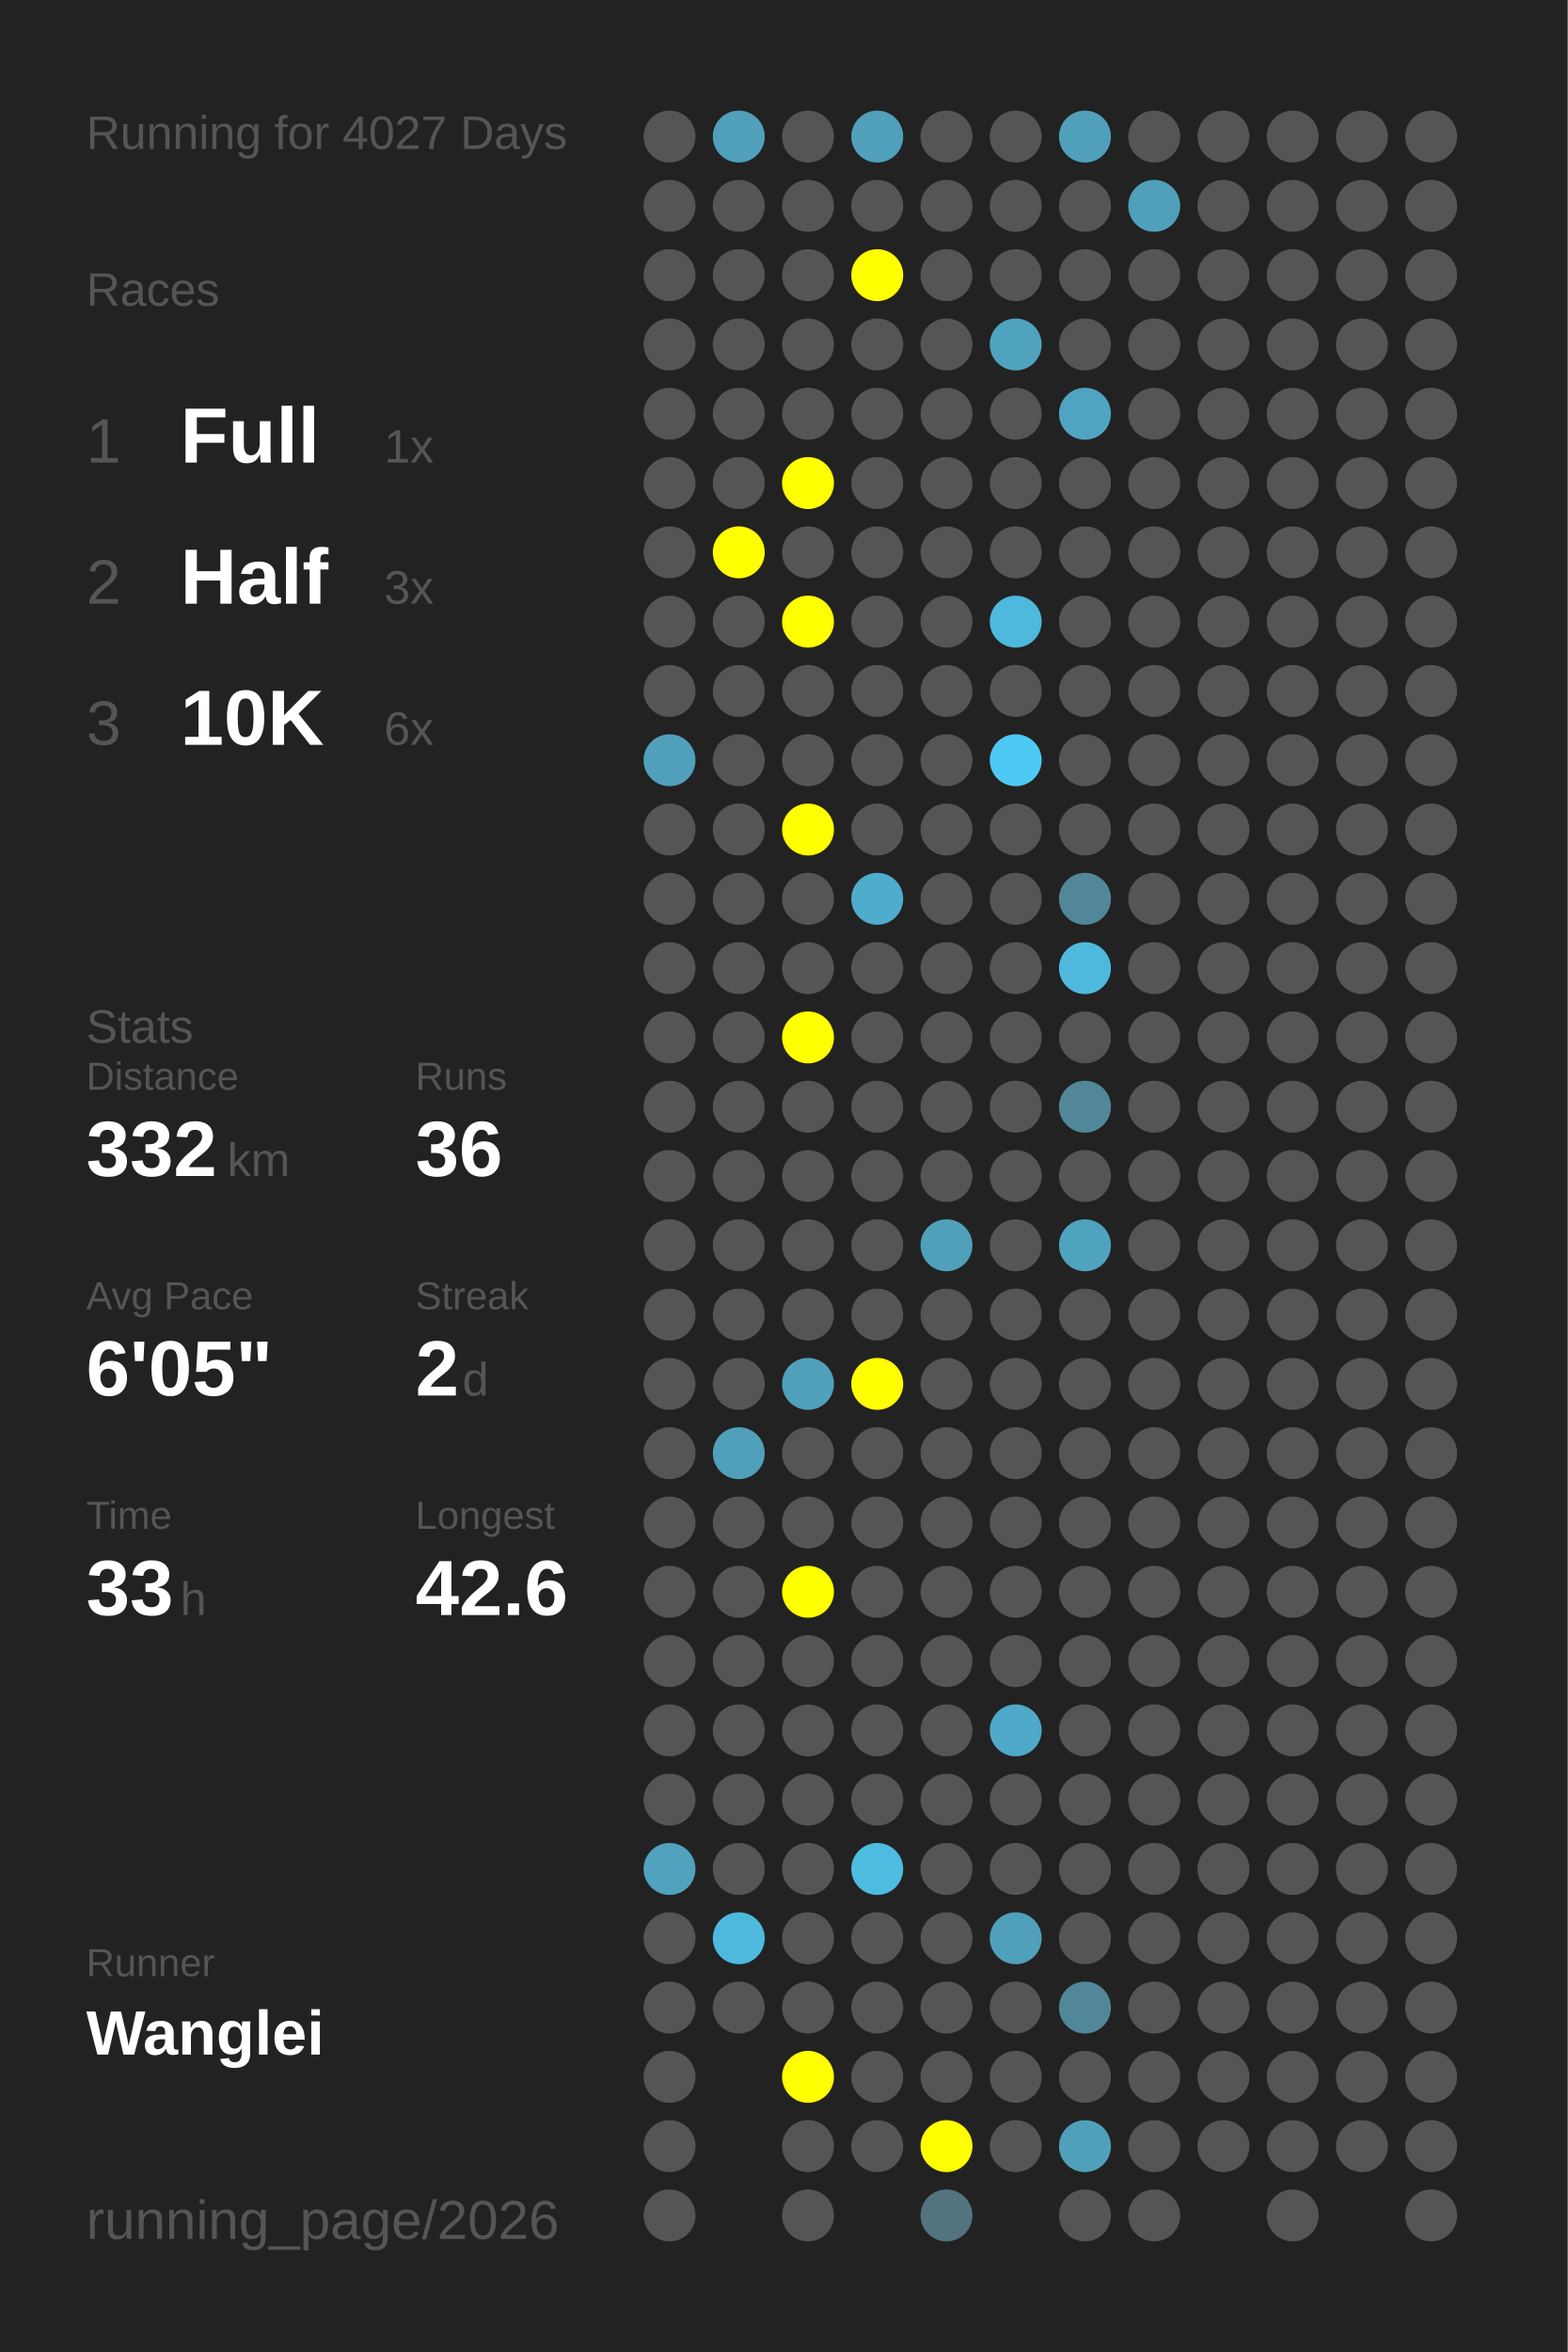
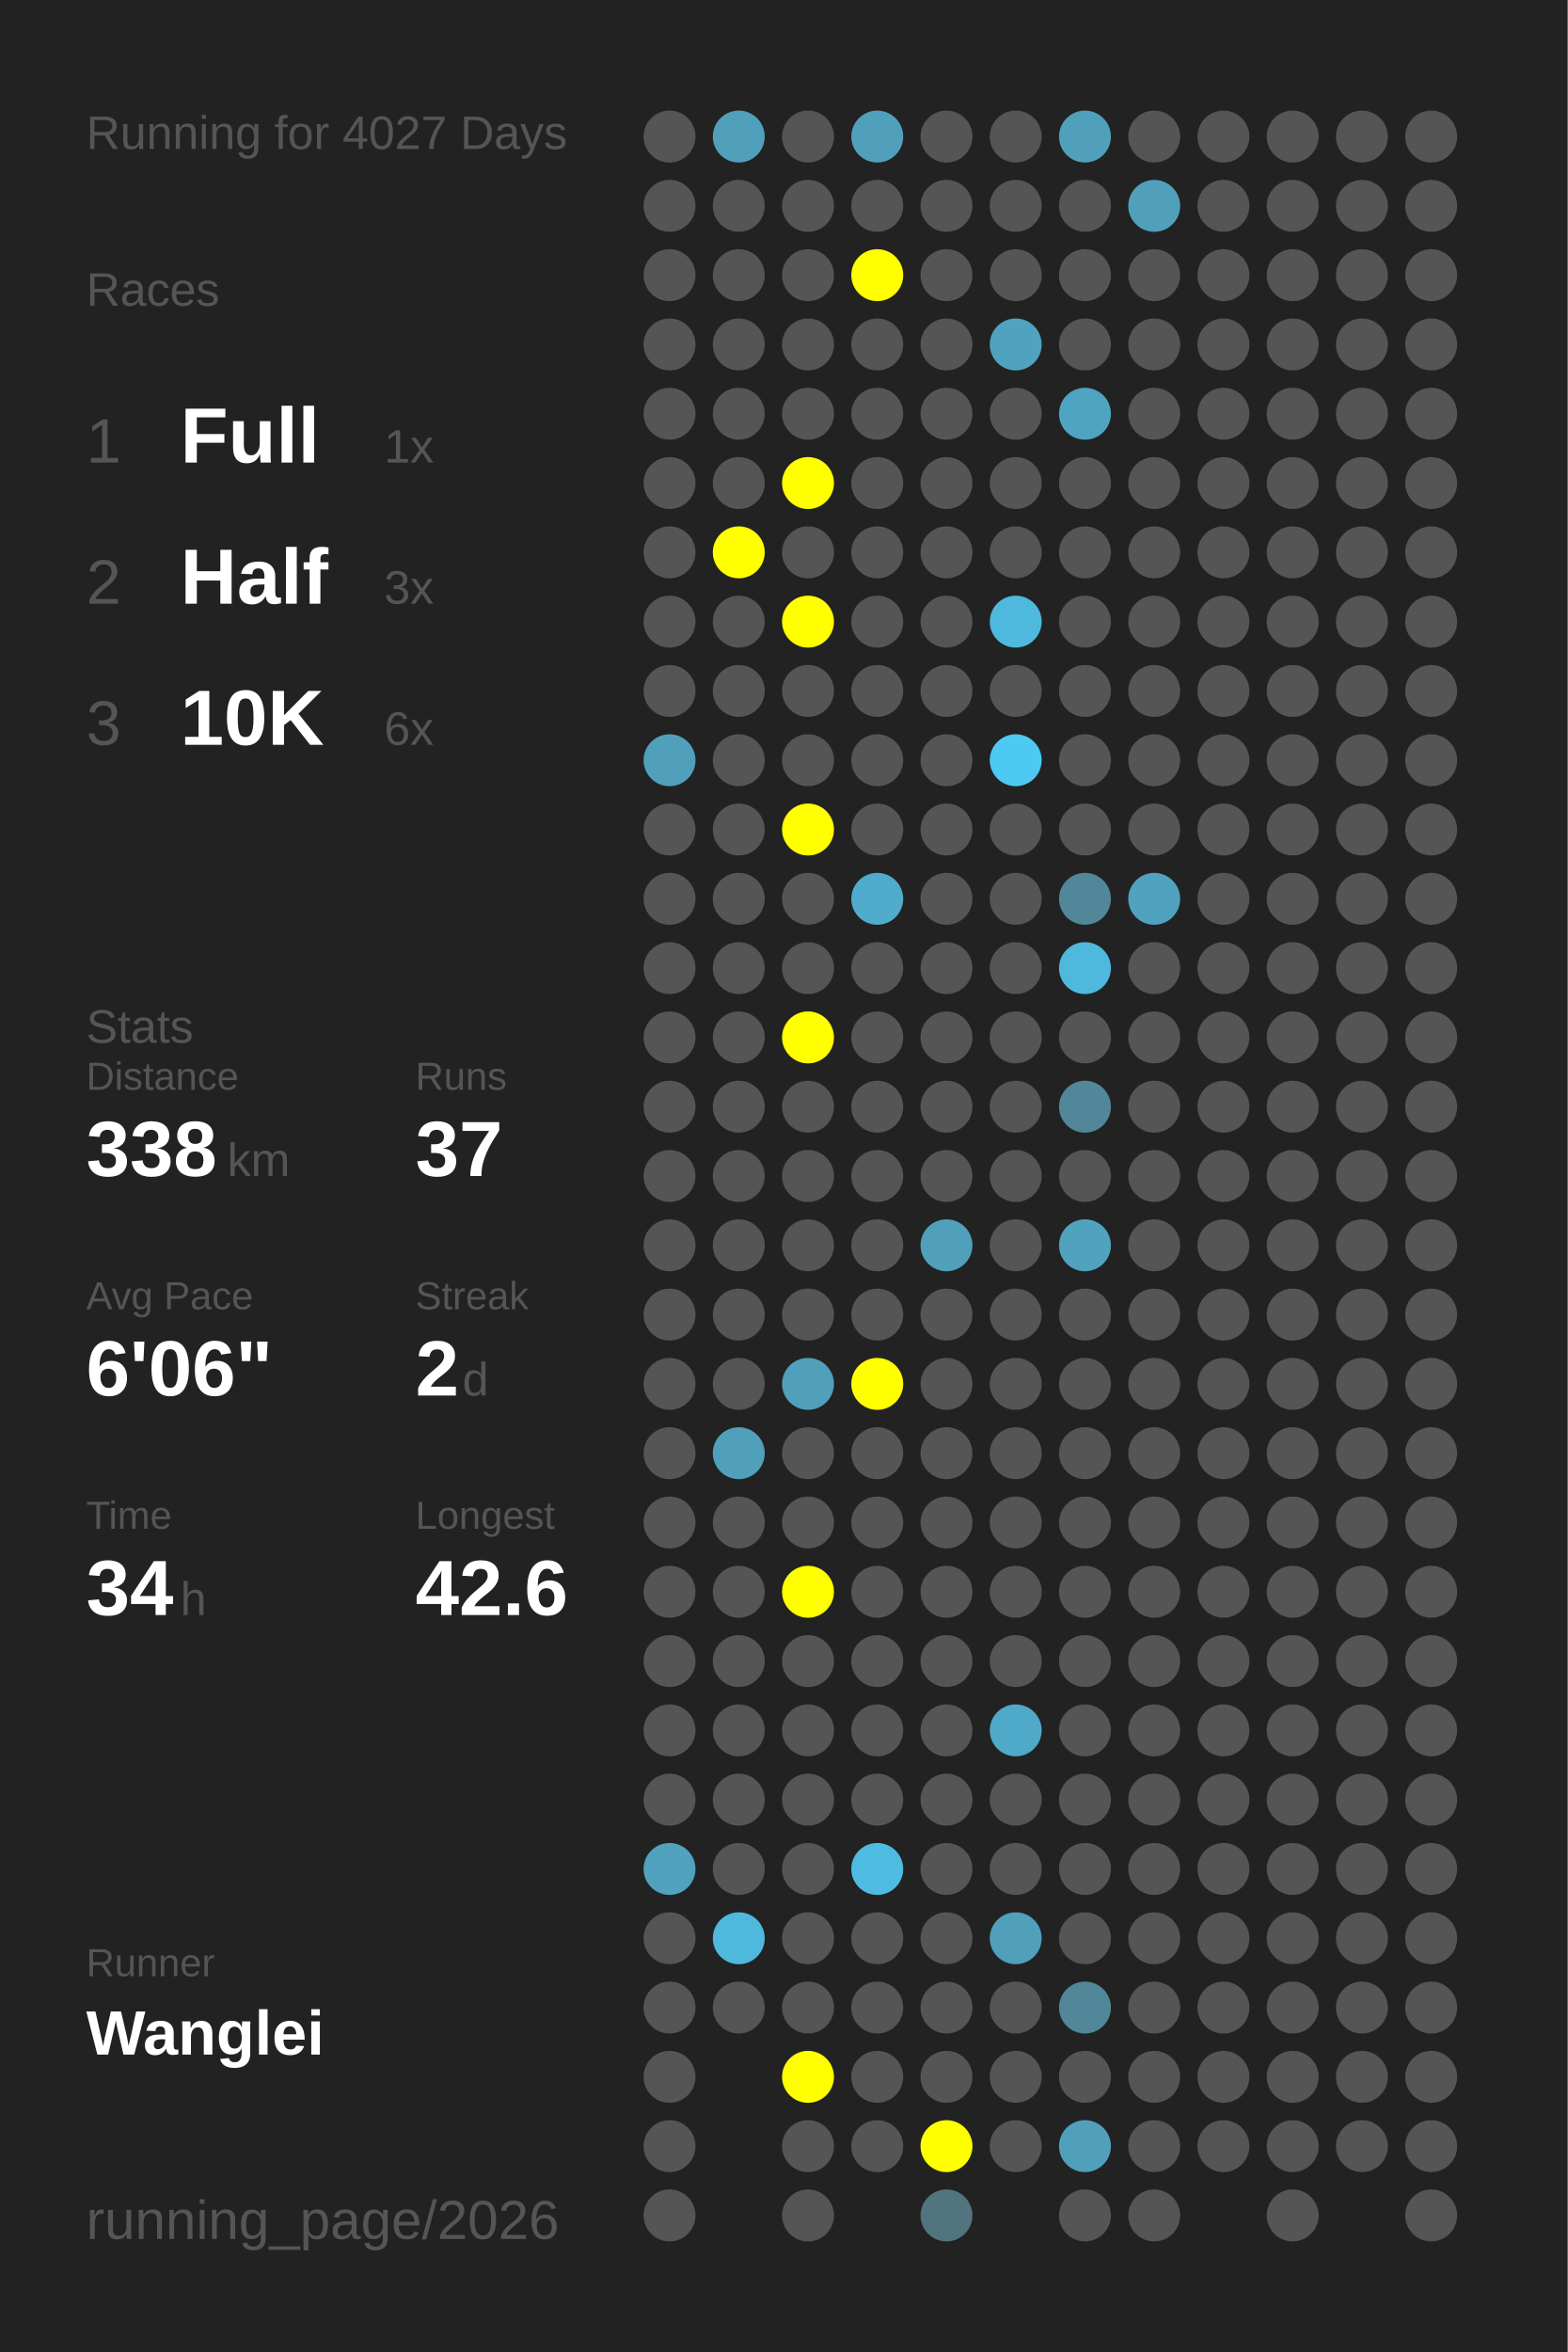
<svg xmlns="http://www.w3.org/2000/svg" baseProfile="full" height="300mm" version="1.1" viewBox="0,0,200,300" width="200mm">
  <defs />
  <rect fill="#222222" height="300" width="200" x="0" y="0" />
  <text fill="#555555" style="font-size:6px; font-family:Arial;" x="11" y="19">Running for 4027 Days</text>
  <text fill="#555555" style="font-size:6px; font-family:Arial;" x="11" y="39">Races</text>
  <text fill="#555555" style="font-size:8px; font-family:Arial;" x="11" y="59">1</text>
  <text fill="#FFFFFF" style="font-size:10px; font-family:Arial; font-weight:bold;" x="23" y="59">Full</text>
  <text fill="#555555" style="font-size:6px; font-family:Arial;" x="49" y="59">1x</text>
  <text fill="#555555" style="font-size:8px; font-family:Arial;" x="11" y="77">2</text>
  <text fill="#FFFFFF" style="font-size:10px; font-family:Arial; font-weight:bold;" x="23" y="77">Half</text>
  <text fill="#555555" style="font-size:6px; font-family:Arial;" x="49" y="77">3x</text>
  <text fill="#555555" style="font-size:8px; font-family:Arial;" x="11" y="95">3</text>
  <text fill="#FFFFFF" style="font-size:10px; font-family:Arial; font-weight:bold;" x="23" y="95">10K</text>
  <text fill="#555555" style="font-size:6px; font-family:Arial;" x="49" y="95">6x</text>
  <text fill="#555555" style="font-size:6px; font-family:Arial;" x="11" y="133">Stats</text>
  <text fill="#555555" style="font-size:5px; font-family:Arial;" x="11" y="139">Distance</text>
-   <text fill="#FFFFFF" style="font-size:10px; font-family:Arial; font-weight:bold;" x="11" y="150">332</text>
+   <text fill="#FFFFFF" style="font-size:10px; font-family:Arial; font-weight:bold;" x="11" y="150">338</text>
  <text fill="#555555" style="font-size:6px; font-family:Arial;" x="29" y="150">km</text>
  <text fill="#555555" style="font-size:5px; font-family:Arial;" x="53" y="139">Runs</text>
-   <text fill="#FFFFFF" style="font-size:10px; font-family:Arial; font-weight:bold;" x="53" y="150">36</text>
+   <text fill="#FFFFFF" style="font-size:10px; font-family:Arial; font-weight:bold;" x="53" y="150">37</text>
  <text fill="#555555" style="font-size:5px; font-family:Arial;" x="11" y="167">Avg Pace</text>
-   <text fill="#FFFFFF" style="font-size:10px; font-family:Arial; font-weight:bold;" x="11" y="178">6'05"</text>
+   <text fill="#FFFFFF" style="font-size:10px; font-family:Arial; font-weight:bold;" x="11" y="178">6'06"</text>
  <text fill="#555555" style="font-size:5px; font-family:Arial;" x="53" y="167">Streak</text>
  <text fill="#FFFFFF" style="font-size:10px; font-family:Arial; font-weight:bold;" x="53" y="178">2</text>
  <text fill="#555555" style="font-size:6px; font-family:Arial;" x="59" y="178">d</text>
  <text fill="#555555" style="font-size:5px; font-family:Arial;" x="11" y="195">Time</text>
-   <text fill="#FFFFFF" style="font-size:10px; font-family:Arial; font-weight:bold;" x="11" y="206">33</text>
+   <text fill="#FFFFFF" style="font-size:10px; font-family:Arial; font-weight:bold;" x="11" y="206">34</text>
  <text fill="#555555" style="font-size:6px; font-family:Arial;" x="23" y="206">h</text>
  <text fill="#555555" style="font-size:5px; font-family:Arial;" x="53" y="195">Longest</text>
  <text fill="#FFFFFF" style="font-size:10px; font-family:Arial; font-weight:bold;" x="53" y="206">42.6</text>
  <text fill="#555555" style="font-size:5px; font-family:Arial;" x="11" y="252.065">Runner</text>
  <text fill="#FFFFFF" style="font-size:8px; font-family:Arial; font-weight:bold;" x="11" y="262.065">Wanglei</text>
  <text fill="#555555" style="font-size:7px; font-family:Arial;" x="11" y="285.581">running_page/2026</text>
  <circle cx="85.417" cy="17.419" fill="#555555" r="3.312" />
  <circle cx="85.417" cy="26.258" fill="#555555" r="3.312" />
  <circle cx="85.417" cy="35.097" fill="#555555" r="3.312" />
  <circle cx="85.417" cy="43.935" fill="#555555" r="3.312" />
  <circle cx="85.417" cy="52.774" fill="#555555" r="3.312" />
  <circle cx="85.417" cy="61.613" fill="#555555" r="3.312" />
  <circle cx="85.417" cy="70.452" fill="#555555" r="3.312" />
  <circle cx="85.417" cy="79.29" fill="#555555" r="3.312" />
  <circle cx="85.417" cy="88.129" fill="#555555" r="3.312" />
  <circle cx="85.417" cy="96.968" fill="#50a0bb" r="3.312" />
  <circle cx="85.417" cy="105.806" fill="#555555" r="3.312" />
  <circle cx="85.417" cy="114.645" fill="#555555" r="3.312" />
  <circle cx="85.417" cy="123.484" fill="#555555" r="3.312" />
  <circle cx="85.417" cy="132.323" fill="#555555" r="3.312" />
  <circle cx="85.417" cy="141.161" fill="#555555" r="3.312" />
  <circle cx="85.417" cy="150" fill="#555555" r="3.312" />
  <circle cx="85.417" cy="158.839" fill="#555555" r="3.312" />
  <circle cx="85.417" cy="167.677" fill="#555555" r="3.312" />
  <circle cx="85.417" cy="176.516" fill="#555555" r="3.312" />
  <circle cx="85.417" cy="185.355" fill="#555555" r="3.312" />
  <circle cx="85.417" cy="194.194" fill="#555555" r="3.312" />
  <circle cx="85.417" cy="203.032" fill="#555555" r="3.312" />
  <circle cx="85.417" cy="211.871" fill="#555555" r="3.312" />
  <circle cx="85.417" cy="220.71" fill="#555555" r="3.312" />
  <circle cx="85.417" cy="229.548" fill="#555555" r="3.312" />
  <circle cx="85.417" cy="238.387" fill="#50a2be" r="3.312" />
  <circle cx="85.417" cy="247.226" fill="#555555" r="3.312" />
  <circle cx="85.417" cy="256.065" fill="#555555" r="3.312" />
  <circle cx="85.417" cy="264.903" fill="#555555" r="3.312" />
  <circle cx="85.417" cy="273.742" fill="#555555" r="3.312" />
  <circle cx="85.417" cy="282.581" fill="#555555" r="3.312" />
  <circle cx="94.25" cy="17.419" fill="#50a0bb" r="3.312" />
  <circle cx="94.25" cy="26.258" fill="#555555" r="3.312" />
  <circle cx="94.25" cy="35.097" fill="#555555" r="3.312" />
  <circle cx="94.25" cy="43.935" fill="#555555" r="3.312" />
  <circle cx="94.25" cy="52.774" fill="#555555" r="3.312" />
  <circle cx="94.25" cy="61.613" fill="#555555" r="3.312" />
  <circle cx="94.25" cy="70.452" fill="#FFFF00" r="3.312" />
  <circle cx="94.25" cy="79.29" fill="#555555" r="3.312" />
  <circle cx="94.25" cy="88.129" fill="#555555" r="3.312" />
  <circle cx="94.25" cy="96.968" fill="#555555" r="3.312" />
  <circle cx="94.25" cy="105.806" fill="#555555" r="3.312" />
  <circle cx="94.25" cy="114.645" fill="#555555" r="3.312" />
  <circle cx="94.25" cy="123.484" fill="#555555" r="3.312" />
  <circle cx="94.25" cy="132.323" fill="#555555" r="3.312" />
  <circle cx="94.25" cy="141.161" fill="#555555" r="3.312" />
  <circle cx="94.25" cy="150" fill="#555555" r="3.312" />
  <circle cx="94.25" cy="158.839" fill="#555555" r="3.312" />
  <circle cx="94.25" cy="167.677" fill="#555555" r="3.312" />
  <circle cx="94.25" cy="176.516" fill="#555555" r="3.312" />
  <circle cx="94.25" cy="185.355" fill="#50a0bb" r="3.312" />
  <circle cx="94.25" cy="194.194" fill="#555555" r="3.312" />
  <circle cx="94.25" cy="203.032" fill="#555555" r="3.312" />
  <circle cx="94.25" cy="211.871" fill="#555555" r="3.312" />
  <circle cx="94.25" cy="220.71" fill="#555555" r="3.312" />
  <circle cx="94.25" cy="229.548" fill="#555555" r="3.312" />
  <circle cx="94.25" cy="238.387" fill="#555555" r="3.312" />
  <circle cx="94.25" cy="247.226" fill="#4eb9dd" r="3.312" />
  <circle cx="94.25" cy="256.065" fill="#555555" r="3.312" />
  <circle cx="103.083" cy="17.419" fill="#555555" r="3.312" />
  <circle cx="103.083" cy="26.258" fill="#555555" r="3.312" />
  <circle cx="103.083" cy="35.097" fill="#555555" r="3.312" />
  <circle cx="103.083" cy="43.935" fill="#555555" r="3.312" />
  <circle cx="103.083" cy="52.774" fill="#555555" r="3.312" />
  <circle cx="103.083" cy="61.613" fill="#FFFF00" r="3.312" />
  <circle cx="103.083" cy="70.452" fill="#555555" r="3.312" />
  <circle cx="103.083" cy="79.29" fill="#FFFF00" r="3.312" />
  <circle cx="103.083" cy="88.129" fill="#555555" r="3.312" />
  <circle cx="103.083" cy="96.968" fill="#555555" r="3.312" />
  <circle cx="103.083" cy="105.806" fill="#FFFF00" r="3.312" />
  <circle cx="103.083" cy="114.645" fill="#555555" r="3.312" />
  <circle cx="103.083" cy="123.484" fill="#555555" r="3.312" />
  <circle cx="103.083" cy="132.323" fill="#FFFF00" r="3.312" />
  <circle cx="103.083" cy="141.161" fill="#555555" r="3.312" />
  <circle cx="103.083" cy="150" fill="#555555" r="3.312" />
  <circle cx="103.083" cy="158.839" fill="#555555" r="3.312" />
  <circle cx="103.083" cy="167.677" fill="#555555" r="3.312" />
  <circle cx="103.083" cy="176.516" fill="#50a0bb" r="3.312" />
  <circle cx="103.083" cy="185.355" fill="#555555" r="3.312" />
  <circle cx="103.083" cy="194.194" fill="#555555" r="3.312" />
  <circle cx="103.083" cy="203.032" fill="#FFFF00" r="3.312" />
  <circle cx="103.083" cy="211.871" fill="#555555" r="3.312" />
  <circle cx="103.083" cy="220.71" fill="#555555" r="3.312" />
  <circle cx="103.083" cy="229.548" fill="#555555" r="3.312" />
  <circle cx="103.083" cy="238.387" fill="#555555" r="3.312" />
  <circle cx="103.083" cy="247.226" fill="#555555" r="3.312" />
  <circle cx="103.083" cy="256.065" fill="#555555" r="3.312" />
  <circle cx="103.083" cy="264.903" fill="#FFFF00" r="3.312" />
  <circle cx="103.083" cy="273.742" fill="#555555" r="3.312" />
  <circle cx="103.083" cy="282.581" fill="#555555" r="3.312" />
  <circle cx="111.917" cy="17.419" fill="#50a0bb" r="3.312" />
  <circle cx="111.917" cy="26.258" fill="#555555" r="3.312" />
  <circle cx="111.917" cy="35.097" fill="#FFFF00" r="3.312" />
  <circle cx="111.917" cy="43.935" fill="#555555" r="3.312" />
  <circle cx="111.917" cy="52.774" fill="#555555" r="3.312" />
  <circle cx="111.917" cy="61.613" fill="#555555" r="3.312" />
  <circle cx="111.917" cy="70.452" fill="#555555" r="3.312" />
  <circle cx="111.917" cy="79.29" fill="#555555" r="3.312" />
  <circle cx="111.917" cy="88.129" fill="#555555" r="3.312" />
  <circle cx="111.917" cy="96.968" fill="#555555" r="3.312" />
  <circle cx="111.917" cy="105.806" fill="#555555" r="3.312" />
  <circle cx="111.917" cy="114.645" fill="#4faccc" r="3.312" />
  <circle cx="111.917" cy="123.484" fill="#555555" r="3.312" />
  <circle cx="111.917" cy="132.323" fill="#555555" r="3.312" />
  <circle cx="111.917" cy="141.161" fill="#555555" r="3.312" />
  <circle cx="111.917" cy="150" fill="#555555" r="3.312" />
  <circle cx="111.917" cy="158.839" fill="#555555" r="3.312" />
  <circle cx="111.917" cy="167.677" fill="#555555" r="3.312" />
  <circle cx="111.917" cy="176.516" fill="#FFFF00" r="3.312" />
  <circle cx="111.917" cy="185.355" fill="#555555" r="3.312" />
  <circle cx="111.917" cy="194.194" fill="#555555" r="3.312" />
  <circle cx="111.917" cy="203.032" fill="#555555" r="3.312" />
  <circle cx="111.917" cy="211.871" fill="#555555" r="3.312" />
  <circle cx="111.917" cy="220.71" fill="#555555" r="3.312" />
  <circle cx="111.917" cy="229.548" fill="#555555" r="3.312" />
  <circle cx="111.917" cy="238.387" fill="#4ebce1" r="3.312" />
  <circle cx="111.917" cy="247.226" fill="#555555" r="3.312" />
  <circle cx="111.917" cy="256.065" fill="#555555" r="3.312" />
  <circle cx="111.917" cy="264.903" fill="#555555" r="3.312" />
  <circle cx="111.917" cy="273.742" fill="#555555" r="3.312" />
  <circle cx="120.75" cy="17.419" fill="#555555" r="3.312" />
  <circle cx="120.75" cy="26.258" fill="#555555" r="3.312" />
  <circle cx="120.75" cy="35.097" fill="#555555" r="3.312" />
  <circle cx="120.75" cy="43.935" fill="#555555" r="3.312" />
  <circle cx="120.75" cy="52.774" fill="#555555" r="3.312" />
  <circle cx="120.75" cy="61.613" fill="#555555" r="3.312" />
  <circle cx="120.75" cy="70.452" fill="#555555" r="3.312" />
  <circle cx="120.75" cy="79.29" fill="#555555" r="3.312" />
  <circle cx="120.75" cy="88.129" fill="#555555" r="3.312" />
  <circle cx="120.75" cy="96.968" fill="#555555" r="3.312" />
  <circle cx="120.75" cy="105.806" fill="#555555" r="3.312" />
  <circle cx="120.75" cy="114.645" fill="#555555" r="3.312" />
  <circle cx="120.75" cy="123.484" fill="#555555" r="3.312" />
  <circle cx="120.75" cy="132.323" fill="#555555" r="3.312" />
  <circle cx="120.75" cy="141.161" fill="#555555" r="3.312" />
  <circle cx="120.75" cy="150" fill="#555555" r="3.312" />
  <circle cx="120.75" cy="158.839" fill="#50a0bb" r="3.312" />
  <circle cx="120.75" cy="167.677" fill="#555555" r="3.312" />
  <circle cx="120.75" cy="176.516" fill="#555555" r="3.312" />
  <circle cx="120.75" cy="185.355" fill="#555555" r="3.312" />
  <circle cx="120.75" cy="194.194" fill="#555555" r="3.312" />
  <circle cx="120.75" cy="203.032" fill="#555555" r="3.312" />
  <circle cx="120.75" cy="211.871" fill="#555555" r="3.312" />
  <circle cx="120.75" cy="220.71" fill="#555555" r="3.312" />
  <circle cx="120.75" cy="229.548" fill="#555555" r="3.312" />
  <circle cx="120.75" cy="238.387" fill="#555555" r="3.312" />
  <circle cx="120.75" cy="247.226" fill="#555555" r="3.312" />
  <circle cx="120.75" cy="256.065" fill="#555555" r="3.312" />
  <circle cx="120.75" cy="264.903" fill="#555555" r="3.312" />
  <circle cx="120.75" cy="273.742" fill="#FFFF00" r="3.312" />
  <circle cx="120.75" cy="282.581" fill="#52747f" r="3.312" />
  <circle cx="129.583" cy="17.419" fill="#555555" r="3.312" />
  <circle cx="129.583" cy="26.258" fill="#555555" r="3.312" />
  <circle cx="129.583" cy="35.097" fill="#555555" r="3.312" />
  <circle cx="129.583" cy="43.935" fill="#4fa3bf" r="3.312" />
  <circle cx="129.583" cy="52.774" fill="#555555" r="3.312" />
  <circle cx="129.583" cy="61.613" fill="#555555" r="3.312" />
  <circle cx="129.583" cy="70.452" fill="#555555" r="3.312" />
  <circle cx="129.583" cy="79.29" fill="#4eb9dd" r="3.312" />
  <circle cx="129.583" cy="88.129" fill="#555555" r="3.312" />
  <circle cx="129.583" cy="96.968" fill="#4dc9f3" r="3.312" />
  <circle cx="129.583" cy="105.806" fill="#555555" r="3.312" />
  <circle cx="129.583" cy="114.645" fill="#555555" r="3.312" />
  <circle cx="129.583" cy="123.484" fill="#555555" r="3.312" />
  <circle cx="129.583" cy="132.323" fill="#555555" r="3.312" />
  <circle cx="129.583" cy="141.161" fill="#555555" r="3.312" />
  <circle cx="129.583" cy="150" fill="#555555" r="3.312" />
  <circle cx="129.583" cy="158.839" fill="#555555" r="3.312" />
  <circle cx="129.583" cy="167.677" fill="#555555" r="3.312" />
  <circle cx="129.583" cy="176.516" fill="#555555" r="3.312" />
  <circle cx="129.583" cy="185.355" fill="#555555" r="3.312" />
  <circle cx="129.583" cy="194.194" fill="#555555" r="3.312" />
  <circle cx="129.583" cy="203.032" fill="#555555" r="3.312" />
  <circle cx="129.583" cy="211.871" fill="#555555" r="3.312" />
  <circle cx="129.583" cy="220.71" fill="#4fa9c8" r="3.312" />
  <circle cx="129.583" cy="229.548" fill="#555555" r="3.312" />
  <circle cx="129.583" cy="238.387" fill="#555555" r="3.312" />
  <circle cx="129.583" cy="247.226" fill="#50a0bb" r="3.312" />
  <circle cx="129.583" cy="256.065" fill="#555555" r="3.312" />
  <circle cx="129.583" cy="264.903" fill="#555555" r="3.312" />
  <circle cx="129.583" cy="273.742" fill="#555555" r="3.312" />
  <circle cx="138.417" cy="17.419" fill="#50a0bb" r="3.312" />
  <circle cx="138.417" cy="26.258" fill="#555555" r="3.312" />
  <circle cx="138.417" cy="35.097" fill="#555555" r="3.312" />
  <circle cx="138.417" cy="43.935" fill="#555555" r="3.312" />
  <circle cx="138.417" cy="52.774" fill="#4fa4c1" r="3.312" />
  <circle cx="138.417" cy="61.613" fill="#555555" r="3.312" />
  <circle cx="138.417" cy="70.452" fill="#555555" r="3.312" />
  <circle cx="138.417" cy="79.29" fill="#555555" r="3.312" />
  <circle cx="138.417" cy="88.129" fill="#555555" r="3.312" />
  <circle cx="138.417" cy="96.968" fill="#555555" r="3.312" />
  <circle cx="138.417" cy="105.806" fill="#555555" r="3.312" />
  <circle cx="138.417" cy="114.645" fill="#518799" r="3.312" />
  <circle cx="138.417" cy="123.484" fill="#4eb9dd" r="3.312" />
  <circle cx="138.417" cy="132.323" fill="#555555" r="3.312" />
  <circle cx="138.417" cy="141.161" fill="#518799" r="3.312" />
  <circle cx="138.417" cy="150" fill="#555555" r="3.312" />
  <circle cx="138.417" cy="158.839" fill="#4fa3bf" r="3.312" />
  <circle cx="138.417" cy="167.677" fill="#555555" r="3.312" />
  <circle cx="138.417" cy="176.516" fill="#555555" r="3.312" />
  <circle cx="138.417" cy="185.355" fill="#555555" r="3.312" />
  <circle cx="138.417" cy="194.194" fill="#555555" r="3.312" />
  <circle cx="138.417" cy="203.032" fill="#555555" r="3.312" />
  <circle cx="138.417" cy="211.871" fill="#555555" r="3.312" />
  <circle cx="138.417" cy="220.71" fill="#555555" r="3.312" />
  <circle cx="138.417" cy="229.548" fill="#555555" r="3.312" />
  <circle cx="138.417" cy="238.387" fill="#555555" r="3.312" />
  <circle cx="138.417" cy="247.226" fill="#555555" r="3.312" />
  <circle cx="138.417" cy="256.065" fill="#518799" r="3.312" />
  <circle cx="138.417" cy="264.903" fill="#555555" r="3.312" />
  <circle cx="138.417" cy="273.742" fill="#50a0bb" r="3.312" />
  <circle cx="138.417" cy="282.581" fill="#555555" r="3.312" />
  <circle cx="147.25" cy="17.419" fill="#555555" r="3.312" />
  <circle cx="147.25" cy="26.258" fill="#50a0bb" r="3.312" />
  <circle cx="147.25" cy="35.097" fill="#555555" r="3.312" />
  <circle cx="147.25" cy="43.935" fill="#555555" r="3.312" />
  <circle cx="147.25" cy="52.774" fill="#555555" r="3.312" />
  <circle cx="147.25" cy="61.613" fill="#555555" r="3.312" />
  <circle cx="147.25" cy="70.452" fill="#555555" r="3.312" />
  <circle cx="147.25" cy="79.29" fill="#555555" r="3.312" />
  <circle cx="147.25" cy="88.129" fill="#555555" r="3.312" />
  <circle cx="147.25" cy="96.968" fill="#555555" r="3.312" />
  <circle cx="147.25" cy="105.806" fill="#555555" r="3.312" />
-   <circle cx="147.25" cy="114.645" fill="#555555" r="3.312" />
+   <circle cx="147.25" cy="114.645" fill="#50a2be" r="3.312" />
  <circle cx="147.25" cy="123.484" fill="#555555" r="3.312" />
  <circle cx="147.25" cy="132.323" fill="#555555" r="3.312" />
  <circle cx="147.25" cy="141.161" fill="#555555" r="3.312" />
  <circle cx="147.25" cy="150" fill="#555555" r="3.312" />
  <circle cx="147.25" cy="158.839" fill="#555555" r="3.312" />
  <circle cx="147.25" cy="167.677" fill="#555555" r="3.312" />
  <circle cx="147.25" cy="176.516" fill="#555555" r="3.312" />
  <circle cx="147.25" cy="185.355" fill="#555555" r="3.312" />
  <circle cx="147.25" cy="194.194" fill="#555555" r="3.312" />
  <circle cx="147.25" cy="203.032" fill="#555555" r="3.312" />
  <circle cx="147.25" cy="211.871" fill="#555555" r="3.312" />
  <circle cx="147.25" cy="220.71" fill="#555555" r="3.312" />
  <circle cx="147.25" cy="229.548" fill="#555555" r="3.312" />
  <circle cx="147.25" cy="238.387" fill="#555555" r="3.312" />
  <circle cx="147.25" cy="247.226" fill="#555555" r="3.312" />
  <circle cx="147.25" cy="256.065" fill="#555555" r="3.312" />
  <circle cx="147.25" cy="264.903" fill="#555555" r="3.312" />
  <circle cx="147.25" cy="273.742" fill="#555555" r="3.312" />
  <circle cx="147.25" cy="282.581" fill="#555555" r="3.312" />
  <circle cx="156.083" cy="17.419" fill="#555555" r="3.312" />
  <circle cx="156.083" cy="26.258" fill="#555555" r="3.312" />
  <circle cx="156.083" cy="35.097" fill="#555555" r="3.312" />
  <circle cx="156.083" cy="43.935" fill="#555555" r="3.312" />
  <circle cx="156.083" cy="52.774" fill="#555555" r="3.312" />
  <circle cx="156.083" cy="61.613" fill="#555555" r="3.312" />
  <circle cx="156.083" cy="70.452" fill="#555555" r="3.312" />
  <circle cx="156.083" cy="79.29" fill="#555555" r="3.312" />
  <circle cx="156.083" cy="88.129" fill="#555555" r="3.312" />
  <circle cx="156.083" cy="96.968" fill="#555555" r="3.312" />
  <circle cx="156.083" cy="105.806" fill="#555555" r="3.312" />
  <circle cx="156.083" cy="114.645" fill="#555555" r="3.312" />
  <circle cx="156.083" cy="123.484" fill="#555555" r="3.312" />
  <circle cx="156.083" cy="132.323" fill="#555555" r="3.312" />
  <circle cx="156.083" cy="141.161" fill="#555555" r="3.312" />
  <circle cx="156.083" cy="150" fill="#555555" r="3.312" />
  <circle cx="156.083" cy="158.839" fill="#555555" r="3.312" />
  <circle cx="156.083" cy="167.677" fill="#555555" r="3.312" />
  <circle cx="156.083" cy="176.516" fill="#555555" r="3.312" />
  <circle cx="156.083" cy="185.355" fill="#555555" r="3.312" />
  <circle cx="156.083" cy="194.194" fill="#555555" r="3.312" />
  <circle cx="156.083" cy="203.032" fill="#555555" r="3.312" />
  <circle cx="156.083" cy="211.871" fill="#555555" r="3.312" />
  <circle cx="156.083" cy="220.71" fill="#555555" r="3.312" />
  <circle cx="156.083" cy="229.548" fill="#555555" r="3.312" />
  <circle cx="156.083" cy="238.387" fill="#555555" r="3.312" />
  <circle cx="156.083" cy="247.226" fill="#555555" r="3.312" />
  <circle cx="156.083" cy="256.065" fill="#555555" r="3.312" />
  <circle cx="156.083" cy="264.903" fill="#555555" r="3.312" />
  <circle cx="156.083" cy="273.742" fill="#555555" r="3.312" />
  <circle cx="164.917" cy="17.419" fill="#555555" r="3.312" />
  <circle cx="164.917" cy="26.258" fill="#555555" r="3.312" />
  <circle cx="164.917" cy="35.097" fill="#555555" r="3.312" />
  <circle cx="164.917" cy="43.935" fill="#555555" r="3.312" />
  <circle cx="164.917" cy="52.774" fill="#555555" r="3.312" />
  <circle cx="164.917" cy="61.613" fill="#555555" r="3.312" />
  <circle cx="164.917" cy="70.452" fill="#555555" r="3.312" />
  <circle cx="164.917" cy="79.29" fill="#555555" r="3.312" />
  <circle cx="164.917" cy="88.129" fill="#555555" r="3.312" />
  <circle cx="164.917" cy="96.968" fill="#555555" r="3.312" />
  <circle cx="164.917" cy="105.806" fill="#555555" r="3.312" />
  <circle cx="164.917" cy="114.645" fill="#555555" r="3.312" />
  <circle cx="164.917" cy="123.484" fill="#555555" r="3.312" />
  <circle cx="164.917" cy="132.323" fill="#555555" r="3.312" />
  <circle cx="164.917" cy="141.161" fill="#555555" r="3.312" />
  <circle cx="164.917" cy="150" fill="#555555" r="3.312" />
  <circle cx="164.917" cy="158.839" fill="#555555" r="3.312" />
  <circle cx="164.917" cy="167.677" fill="#555555" r="3.312" />
  <circle cx="164.917" cy="176.516" fill="#555555" r="3.312" />
  <circle cx="164.917" cy="185.355" fill="#555555" r="3.312" />
  <circle cx="164.917" cy="194.194" fill="#555555" r="3.312" />
  <circle cx="164.917" cy="203.032" fill="#555555" r="3.312" />
  <circle cx="164.917" cy="211.871" fill="#555555" r="3.312" />
  <circle cx="164.917" cy="220.71" fill="#555555" r="3.312" />
  <circle cx="164.917" cy="229.548" fill="#555555" r="3.312" />
  <circle cx="164.917" cy="238.387" fill="#555555" r="3.312" />
  <circle cx="164.917" cy="247.226" fill="#555555" r="3.312" />
  <circle cx="164.917" cy="256.065" fill="#555555" r="3.312" />
  <circle cx="164.917" cy="264.903" fill="#555555" r="3.312" />
  <circle cx="164.917" cy="273.742" fill="#555555" r="3.312" />
  <circle cx="164.917" cy="282.581" fill="#555555" r="3.312" />
  <circle cx="173.75" cy="17.419" fill="#555555" r="3.312" />
  <circle cx="173.75" cy="26.258" fill="#555555" r="3.312" />
  <circle cx="173.75" cy="35.097" fill="#555555" r="3.312" />
  <circle cx="173.75" cy="43.935" fill="#555555" r="3.312" />
  <circle cx="173.75" cy="52.774" fill="#555555" r="3.312" />
  <circle cx="173.75" cy="61.613" fill="#555555" r="3.312" />
  <circle cx="173.75" cy="70.452" fill="#555555" r="3.312" />
  <circle cx="173.75" cy="79.29" fill="#555555" r="3.312" />
  <circle cx="173.75" cy="88.129" fill="#555555" r="3.312" />
  <circle cx="173.75" cy="96.968" fill="#555555" r="3.312" />
  <circle cx="173.75" cy="105.806" fill="#555555" r="3.312" />
  <circle cx="173.75" cy="114.645" fill="#555555" r="3.312" />
  <circle cx="173.75" cy="123.484" fill="#555555" r="3.312" />
  <circle cx="173.75" cy="132.323" fill="#555555" r="3.312" />
  <circle cx="173.75" cy="141.161" fill="#555555" r="3.312" />
  <circle cx="173.75" cy="150" fill="#555555" r="3.312" />
  <circle cx="173.75" cy="158.839" fill="#555555" r="3.312" />
  <circle cx="173.75" cy="167.677" fill="#555555" r="3.312" />
  <circle cx="173.75" cy="176.516" fill="#555555" r="3.312" />
  <circle cx="173.75" cy="185.355" fill="#555555" r="3.312" />
  <circle cx="173.75" cy="194.194" fill="#555555" r="3.312" />
  <circle cx="173.75" cy="203.032" fill="#555555" r="3.312" />
  <circle cx="173.75" cy="211.871" fill="#555555" r="3.312" />
  <circle cx="173.75" cy="220.71" fill="#555555" r="3.312" />
  <circle cx="173.75" cy="229.548" fill="#555555" r="3.312" />
  <circle cx="173.75" cy="238.387" fill="#555555" r="3.312" />
  <circle cx="173.75" cy="247.226" fill="#555555" r="3.312" />
  <circle cx="173.75" cy="256.065" fill="#555555" r="3.312" />
  <circle cx="173.75" cy="264.903" fill="#555555" r="3.312" />
  <circle cx="173.75" cy="273.742" fill="#555555" r="3.312" />
  <circle cx="182.583" cy="17.419" fill="#555555" r="3.312" />
  <circle cx="182.583" cy="26.258" fill="#555555" r="3.312" />
  <circle cx="182.583" cy="35.097" fill="#555555" r="3.312" />
  <circle cx="182.583" cy="43.935" fill="#555555" r="3.312" />
  <circle cx="182.583" cy="52.774" fill="#555555" r="3.312" />
  <circle cx="182.583" cy="61.613" fill="#555555" r="3.312" />
  <circle cx="182.583" cy="70.452" fill="#555555" r="3.312" />
  <circle cx="182.583" cy="79.29" fill="#555555" r="3.312" />
  <circle cx="182.583" cy="88.129" fill="#555555" r="3.312" />
  <circle cx="182.583" cy="96.968" fill="#555555" r="3.312" />
  <circle cx="182.583" cy="105.806" fill="#555555" r="3.312" />
  <circle cx="182.583" cy="114.645" fill="#555555" r="3.312" />
  <circle cx="182.583" cy="123.484" fill="#555555" r="3.312" />
  <circle cx="182.583" cy="132.323" fill="#555555" r="3.312" />
  <circle cx="182.583" cy="141.161" fill="#555555" r="3.312" />
  <circle cx="182.583" cy="150" fill="#555555" r="3.312" />
  <circle cx="182.583" cy="158.839" fill="#555555" r="3.312" />
  <circle cx="182.583" cy="167.677" fill="#555555" r="3.312" />
  <circle cx="182.583" cy="176.516" fill="#555555" r="3.312" />
  <circle cx="182.583" cy="185.355" fill="#555555" r="3.312" />
  <circle cx="182.583" cy="194.194" fill="#555555" r="3.312" />
  <circle cx="182.583" cy="203.032" fill="#555555" r="3.312" />
  <circle cx="182.583" cy="211.871" fill="#555555" r="3.312" />
  <circle cx="182.583" cy="220.71" fill="#555555" r="3.312" />
  <circle cx="182.583" cy="229.548" fill="#555555" r="3.312" />
  <circle cx="182.583" cy="238.387" fill="#555555" r="3.312" />
  <circle cx="182.583" cy="247.226" fill="#555555" r="3.312" />
  <circle cx="182.583" cy="256.065" fill="#555555" r="3.312" />
  <circle cx="182.583" cy="264.903" fill="#555555" r="3.312" />
  <circle cx="182.583" cy="273.742" fill="#555555" r="3.312" />
  <circle cx="182.583" cy="282.581" fill="#555555" r="3.312" />
</svg>
